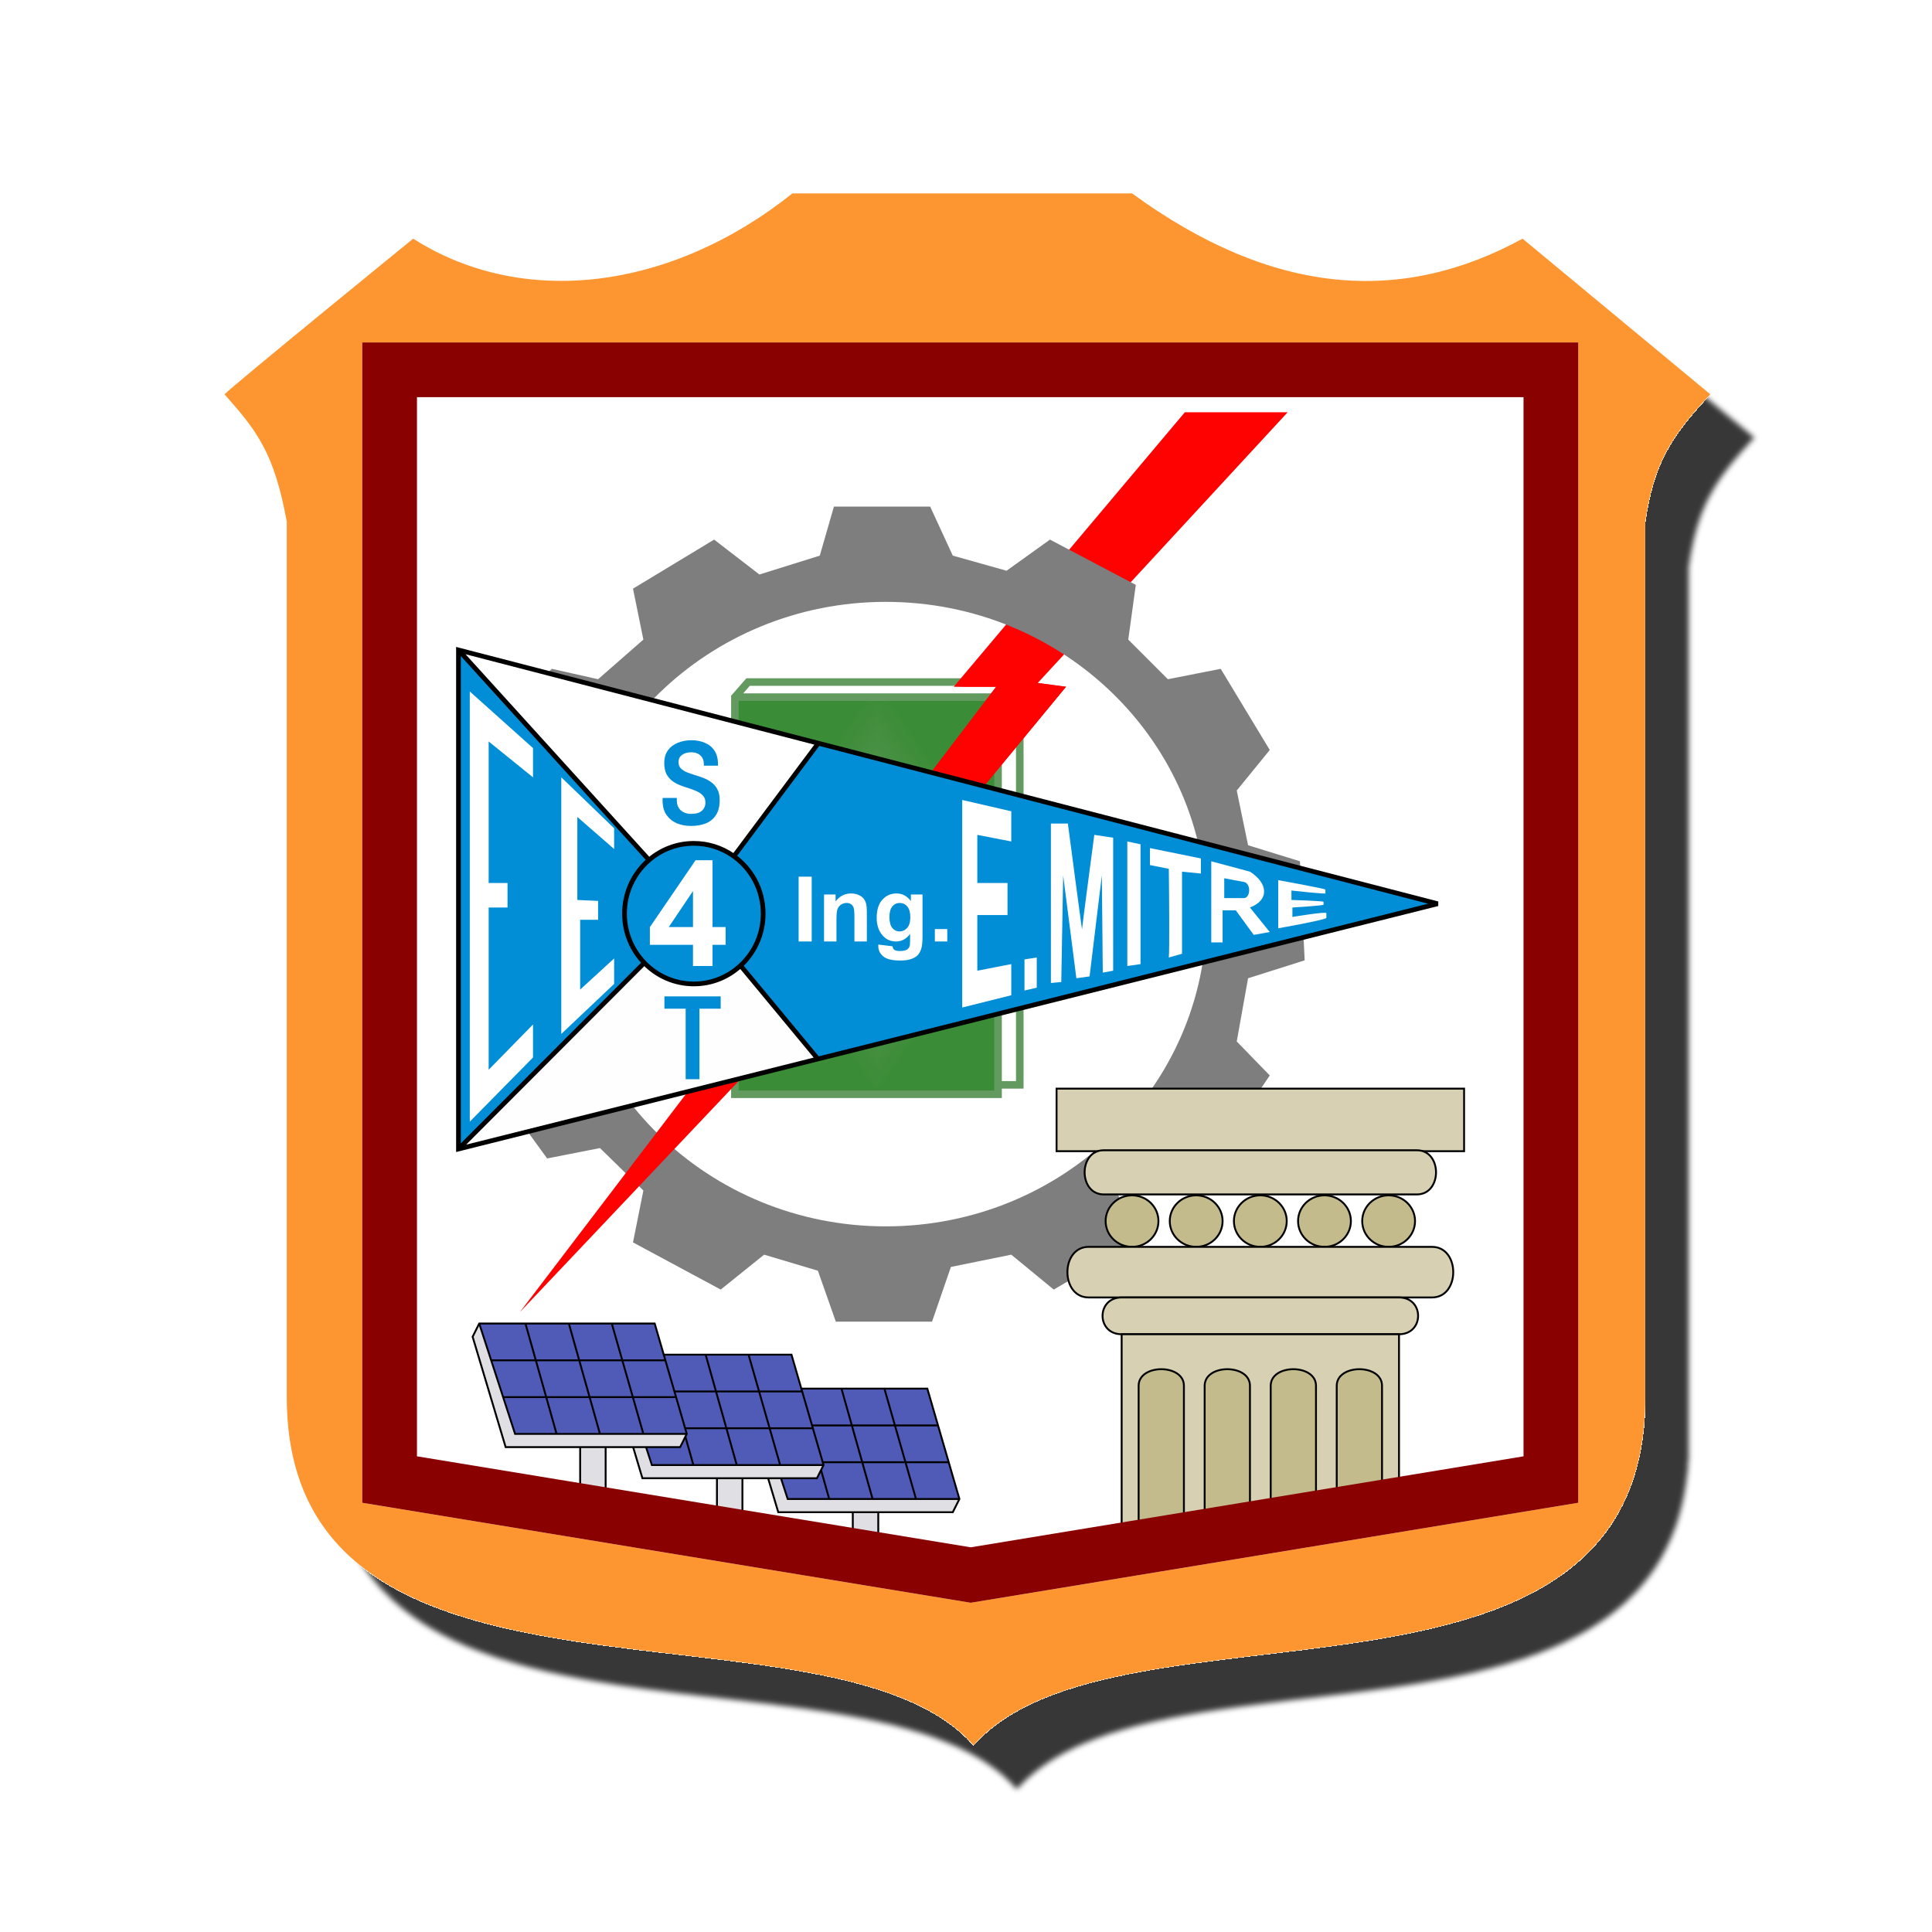
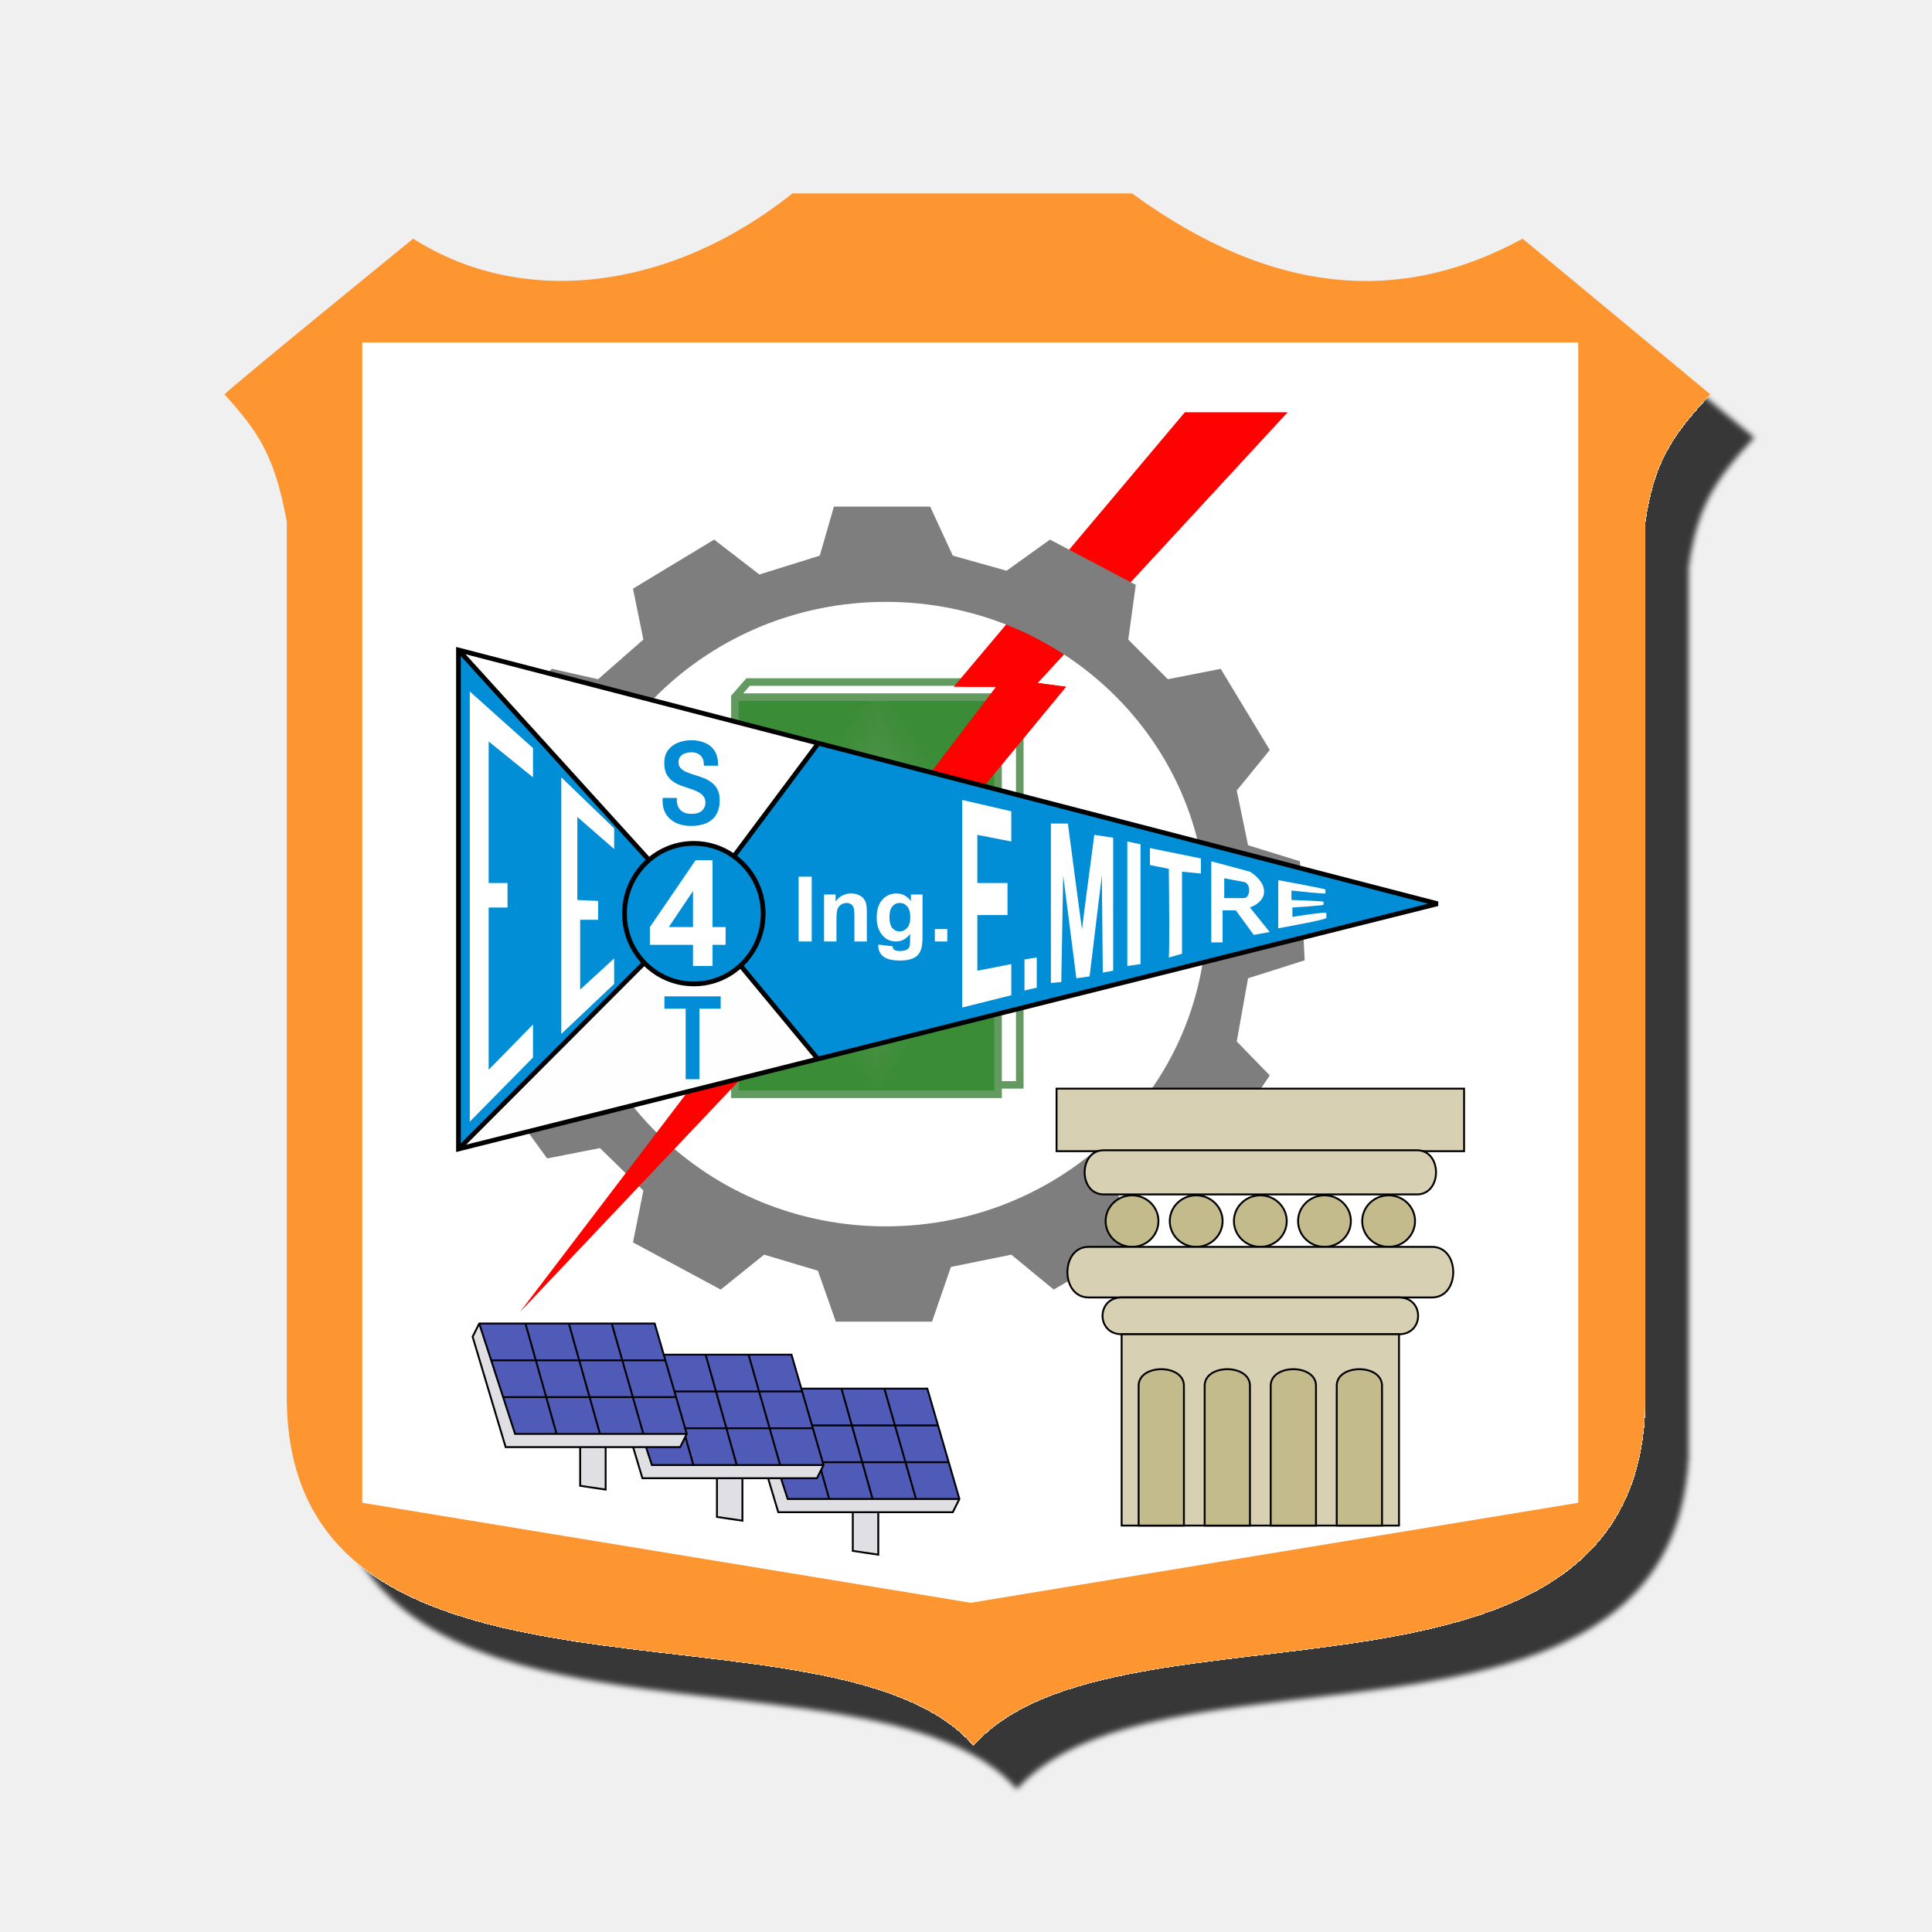
<svg xmlns="http://www.w3.org/2000/svg" width="1024" height="1024" viewBox="0 0 1024 1024" fill="none">
-   <rect width="1024" height="1024" fill="white" />
  <g filter="url(#filter0_d_1_2)">
    <path fill-rule="evenodd" clip-rule="evenodd" d="M119 209C125 203 219 126.5 219 126.5C277 163.5 355.5 154 420 102.5H600C674.772 157.031 743 161.5 807 126.5L906.5 209C884.84 231.964 876.441 246.393 872 276.5V740.5C872 925 591 840 516 925C441 840 152 925 152 740.5V276.5C145.357 240.121 136.236 228.384 119 209ZM204.5 197.5V787L516 836.5L819.5 778V197.5H204.5Z" fill="#FD9631" />
  </g>
  <path d="M514.5 849.5L192 796.5V181.5H836.5V796.5L514.5 849.5Z" fill="white" />
  <g clip-path="url(#paint0_diamond_1_2_clip_path)" data-figma-skip-parse="true">
    <g transform="matrix(0 0.10925 -0.0755 0 465 470.75)">
      <rect x="0" y="0" width="1036.61" height="1052.98" fill="url(#paint0_diamond_1_2)" opacity="1" shape-rendering="crispEdges" />
      <rect x="0" y="0" width="1036.61" height="1052.98" transform="scale(1 -1)" fill="url(#paint0_diamond_1_2)" opacity="1" shape-rendering="crispEdges" />
      <rect x="0" y="0" width="1036.61" height="1052.98" transform="scale(-1 1)" fill="url(#paint0_diamond_1_2)" opacity="1" shape-rendering="crispEdges" />
      <rect x="0" y="0" width="1036.61" height="1052.98" transform="scale(-1)" fill="url(#paint0_diamond_1_2)" opacity="1" shape-rendering="crispEdges" />
    </g>
  </g>
  <path d="M529 580V575V369.5H389.5V580H529Z" data-figma-gradient-fill="{&quot;type&quot;:&quot;GRADIENT_DIAMOND&quot;,&quot;stops&quot;:[{&quot;color&quot;:{&quot;r&quot;:0.38823530077934265,&quot;g&quot;:0.60392159223556519,&quot;b&quot;:0.37647059559822083,&quot;a&quot;:1.0},&quot;position&quot;:0.0},{&quot;color&quot;:{&quot;r&quot;:0.23254500329494476,&quot;g&quot;:0.54796350002288818,&quot;b&quot;:0.21534037590026855,&quot;a&quot;:1.0},&quot;position&quot;:1.0}],&quot;stopsVar&quot;:[{&quot;color&quot;:{&quot;r&quot;:0.38823530077934265,&quot;g&quot;:0.60392159223556519,&quot;b&quot;:0.37647059559822083,&quot;a&quot;:1.0},&quot;position&quot;:0.0},{&quot;color&quot;:{&quot;r&quot;:0.23254500329494476,&quot;g&quot;:0.54796350002288818,&quot;b&quot;:0.21534037590026855,&quot;a&quot;:1.0},&quot;position&quot;:1.0}],&quot;transform&quot;:{&quot;m00&quot;:9.2460837502529071e-15,&quot;m01&quot;:-151.0,&quot;m02&quot;:540.50,&quot;m10&quot;:218.50,&quot;m11&quot;:1.3379266566707938e-14,&quot;m12&quot;:361.50},&quot;opacity&quot;:1.0,&quot;blendMode&quot;:&quot;NORMAL&quot;,&quot;visible&quot;:true}" />
  <path d="M396.5 361.5L389.5 369.5H529V575H540.5V361.5H396.5Z" fill="white" />
  <path d="M529 575V580H389.5V369.5L396.5 361.5H540.5V575H529ZM389.5 369.5H529V575" stroke="#639A60" stroke-width="4" />
  <path d="M682.5 218.5H628L505.5 364H528L397.5 536L399.5 564.5L565 364L550 362L682.5 218.5Z" fill="#FE0201" />
  <path fill-rule="evenodd" clip-rule="evenodd" d="M286 360.5L292.5 354.5L317 360L341 339L335.5 312L378.5 286L402.5 304.5L434.5 294.5L442 268.5H493L505 294.5L533.5 302.5L556.5 286L602 310L598 339L619 360L647 354.5L673 397.5L655.5 419L661.5 448L689 456.5L691.5 509L661.5 518.5L655.5 552L673 570L647 608.5H614.5L589.5 626L603 657.5L558.5 683.5L536 665L504 671.5L494 700.5H443L433.5 673.5L405 665L382 683.5L335.5 658.5L341 631L318 608.5L290 614L270 586.5L286 360.5ZM469.5 650C563.388 650 639.5 575.903 639.5 484.5C639.5 393.097 563.388 319 469.5 319C375.612 319 299.5 393.097 299.5 484.5C299.5 575.903 375.612 650 469.5 650Z" fill="#7E7E7E" />
  <path d="M550 362L505.5 364H528L275.5 695.5L400.5 563.5L565 364L550 362Z" fill="#FE0201" />
  <path d="M412.5 801.5H452H465.5H505L508.5 794.5H485.5H462.5H439.5H417.5L411.167 775L404.833 755.5L398.5 736L395 743L412.5 801.5Z" fill="#E0DFE4" />
  <path d="M411.167 775L417.5 794.5H439.5L434 775H411.167Z" fill="#505BB7" />
  <path d="M428.5 755.5H404.833L411.167 775H434L428.5 755.5Z" fill="#505BB7" />
  <path d="M398.5 736L404.833 755.5H428.5L423 736H398.5Z" fill="#505BB7" />
  <path d="M446 736H423L428.5 755.5H451.5L446 736Z" fill="#505BB7" />
  <path d="M434 775H457L451.5 755.5H428.5L434 775Z" fill="#505BB7" />
  <path d="M479.917 775L474.333 755.5H451.5L457 775H479.917Z" fill="#505BB7" />
  <path d="M439.5 794.5H462.5L457 775H434L439.5 794.5Z" fill="#505BB7" />
  <path d="M462.5 794.5H485.5L479.917 775H457L462.5 794.5Z" fill="#505BB7" />
  <path d="M468.75 736H446L451.5 755.5H474.333L468.75 736Z" fill="#505BB7" />
  <path d="M497.167 755.5L491.5 736H468.75L474.333 755.5H497.167Z" fill="#505BB7" />
  <path d="M502.833 775L497.167 755.5H474.333L479.917 775H502.833Z" fill="#505BB7" />
  <path d="M508.5 794.5L502.833 775H479.917L485.5 794.5H508.5Z" fill="#505BB7" />
  <path d="M452 801.5V822L465.5 824V801.5H452Z" fill="#E0DFE4" />
  <path d="M452 801.5V822L465.5 824V801.5M423 736H398.5L395 743L412.5 801.5H452M452 801.5H465.5M398.5 736L404.833 755.5M465.5 801.5H505L508.5 794.5L502.833 775M508.5 794.5H485.5M439.5 794.5H417.5L411.167 775L404.833 755.5M404.833 755.5H428.5M497.167 755.5L491.5 736H468.75M497.167 755.5L502.833 775M497.167 755.5H474.333M411.167 775H434M502.833 775H479.917M423 736H446M423 736L428.5 755.5M439.5 794.5H462.5M439.5 794.5L434 775M446 736H468.75M446 736L451.5 755.5M462.5 794.5H485.5M462.5 794.5L457 775M468.75 736L474.333 755.5M485.5 794.5L479.917 775M434 775L428.5 755.5M434 775H457M428.5 755.5H451.5M451.5 755.5L457 775M451.5 755.5H474.333M457 775H479.917M479.917 775L474.333 755.5" stroke="black" />
  <path d="M340.5 783.5H380H393.5H433L436.5 776.5H413.5H390.5H367.5H345.5L339.167 757L332.833 737.5L326.5 718L323 725L340.5 783.5Z" fill="#E0DFE4" />
  <path d="M339.167 757L345.5 776.5H367.5L362 757H339.167Z" fill="#505BB7" />
  <path d="M356.5 737.5H332.833L339.167 757H362L356.5 737.5Z" fill="#505BB7" />
  <path d="M326.5 718L332.833 737.5H356.5L351 718H326.5Z" fill="#505BB7" />
  <path d="M374 718H351L356.5 737.5H379.5L374 718Z" fill="#505BB7" />
  <path d="M362 757H385L379.5 737.5H356.5L362 757Z" fill="#505BB7" />
  <path d="M407.917 757L402.333 737.5H379.5L385 757H407.917Z" fill="#505BB7" />
  <path d="M367.5 776.5H390.5L385 757H362L367.5 776.5Z" fill="#505BB7" />
  <path d="M390.5 776.5H413.5L407.917 757H385L390.5 776.5Z" fill="#505BB7" />
  <path d="M396.75 718H374L379.5 737.5H402.333L396.75 718Z" fill="#505BB7" />
  <path d="M425.167 737.5L419.5 718H396.75L402.333 737.5H425.167Z" fill="#505BB7" />
  <path d="M430.833 757L425.167 737.5H402.333L407.917 757H430.833Z" fill="#505BB7" />
  <path d="M436.5 776.5L430.833 757H407.917L413.5 776.5H436.5Z" fill="#505BB7" />
  <path d="M380 783.5V804L393.5 806V783.5H380Z" fill="#E0DFE4" />
  <path d="M380 783.5V804L393.5 806V783.5M351 718H326.5L323 725L340.5 783.5H380M380 783.5H393.5M326.5 718L332.833 737.5M393.5 783.5H433L436.5 776.5L430.833 757M436.5 776.5H413.5M367.5 776.5H345.5L339.167 757L332.833 737.5M332.833 737.5H356.5M425.167 737.5L419.5 718H396.75M425.167 737.5L430.833 757M425.167 737.5H402.333M339.167 757H362M430.833 757H407.917M351 718H374M351 718L356.5 737.5M367.5 776.5H390.5M367.5 776.5L362 757M374 718H396.75M374 718L379.5 737.5M390.5 776.5H413.5M390.5 776.5L385 757M396.75 718L402.333 737.5M413.5 776.5L407.917 757M362 757L356.5 737.5M362 757H385M356.5 737.5H379.5M379.5 737.5L385 757M379.5 737.5H402.333M385 757H407.917M407.917 757L402.333 737.5" stroke="black" />
  <path d="M268 767H307.5H321H360.5L364 760H341H318H295H273L266.667 740.5L260.333 721L254 701.5L250.5 708.5L268 767Z" fill="#E0DFE4" />
  <path d="M266.667 740.5L273 760H295L289.5 740.5H266.667Z" fill="#505BB7" />
  <path d="M284 721H260.333L266.667 740.5H289.5L284 721Z" fill="#505BB7" />
  <path d="M254 701.5L260.333 721H284L278.5 701.5H254Z" fill="#505BB7" />
  <path d="M301.5 701.5H278.5L284 721H307L301.5 701.5Z" fill="#505BB7" />
  <path d="M289.5 740.5H312.5L307 721H284L289.5 740.5Z" fill="#505BB7" />
  <path d="M335.417 740.5L329.833 721H307L312.5 740.5H335.417Z" fill="#505BB7" />
  <path d="M295 760H318L312.5 740.5H289.5L295 760Z" fill="#505BB7" />
  <path d="M318 760H341L335.417 740.5H312.5L318 760Z" fill="#505BB7" />
  <path d="M324.25 701.5H301.5L307 721H329.833L324.25 701.5Z" fill="#505BB7" />
  <path d="M352.667 721L347 701.5H324.25L329.833 721H352.667Z" fill="#505BB7" />
  <path d="M358.333 740.5L352.667 721H329.833L335.417 740.5H358.333Z" fill="#505BB7" />
  <path d="M364 760L358.333 740.5H335.417L341 760H364Z" fill="#505BB7" />
  <path d="M307.5 767V787.5L321 789.5V767H307.5Z" fill="#E0DFE4" />
  <path d="M307.5 767V787.5L321 789.5V767M278.5 701.5H254L250.5 708.5L268 767H307.5M307.5 767H321M254 701.5L260.333 721M321 767H360.5L364 760L358.333 740.5M364 760H341M295 760H273L266.667 740.5L260.333 721M260.333 721H284M352.667 721L347 701.5H324.25M352.667 721L358.333 740.5M352.667 721H329.833M266.667 740.5H289.5M358.333 740.5H335.417M278.5 701.5H301.5M278.5 701.5L284 721M295 760H318M295 760L289.5 740.5M301.5 701.5H324.25M301.5 701.5L307 721M318 760H341M318 760L312.5 740.5M324.25 701.5L329.833 721M341 760L335.417 740.5M289.5 740.5L284 721M289.5 740.5H312.5M284 721H307M307 721L312.5 740.5M307 721H329.833M312.5 740.5H335.417M335.417 740.5L329.833 721" stroke="black" />
  <path d="M776 577H560V610.154H776V577Z" fill="#D7D0B3" stroke="black" />
  <path d="M585 633.068H751C764.5 633.068 764.5 609.666 751 609.666H585C571.5 609.666 571.5 633.068 585 633.068Z" fill="#D7D0B3" stroke="black" />
  <path d="M600 660.859C607.732 660.859 614 654.747 614 647.207C614 639.668 607.732 633.556 600 633.556C592.268 633.556 586 639.668 586 647.207C586 654.747 592.268 660.859 600 660.859Z" fill="#C3BB8C" stroke="black" />
  <path d="M634 660.859C641.732 660.859 648 654.747 648 647.207C648 639.668 641.732 633.556 634 633.556C626.268 633.556 620 639.668 620 647.207C620 654.747 626.268 660.859 634 660.859Z" fill="#C3BB8C" stroke="black" />
  <path d="M668 660.859C675.732 660.859 682 654.747 682 647.207C682 639.668 675.732 633.556 668 633.556C660.268 633.556 654 639.668 654 647.207C654 654.747 660.268 660.859 668 660.859Z" fill="#C3BB8C" stroke="black" />
  <path d="M702 660.859C709.732 660.859 716 654.747 716 647.207C716 639.668 709.732 633.556 702 633.556C694.268 633.556 688 639.668 688 647.207C688 654.747 694.268 660.859 702 660.859Z" fill="#C3BB8C" stroke="black" />
  <path d="M736 660.859C743.732 660.859 750 654.747 750 647.207C750 639.668 743.732 633.556 736 633.556C728.268 633.556 722 639.668 722 647.207C722 654.747 728.268 660.859 736 660.859Z" fill="#C3BB8C" stroke="black" />
  <path d="M577 687.674H759C774 687.674 774 660.859 759 660.859H577C562 660.859 562 687.674 577 687.674Z" fill="#D7D0B3" stroke="black" />
  <path d="M594.5 707.176H741.5C755 707.176 755 687.674 741.5 687.674H594.5C581 687.674 581 707.176 594.5 707.176Z" fill="#D7D0B3" stroke="black" />
  <path d="M741.5 707.176H594.5V808.587H741.5V707.176Z" fill="#D7D0B3" stroke="black" />
  <path d="M603.5 734.479C603.5 722.778 627.5 722.778 627.5 734.479V808.587H603.5V734.479Z" fill="#C3BB8C" stroke="black" />
  <path d="M638.5 734.479C638.5 722.778 662.5 722.778 662.5 734.479V808.587H638.5V734.479Z" fill="#C3BB8C" stroke="black" />
  <path d="M673.5 734.479C673.5 722.778 697.5 722.778 697.5 734.479V808.587H673.5V734.479Z" fill="#C3BB8C" stroke="black" />
  <path d="M708.5 734.479C708.5 722.778 732.5 722.778 732.5 734.479V808.587H708.5V734.479Z" fill="#C3BB8C" stroke="black" />
-   <path d="M822 196V784.191L514.496 834.805L206.5 784.188V196H822Z" stroke="#890201" stroke-width="29" />
+   <path d="M822 196V784.191L514.496 834.805L206.5 784.188V196H822Z" fill="none" />
  <path d="M243 344.5V609L341.5 510.32C335.005 503.601 331 494.4 331 484.25C331 473.964 335.113 464.651 341.764 457.91C342.48 457.184 343.226 456.487 344 455.823L243 344.5Z" fill="#018ED6" />
  <path d="M762 479L433.729 393.928L388.982 453.842C398.372 460.59 404.5 471.695 404.5 484.25C404.5 494.536 400.387 503.849 393.736 510.59C393.333 510.998 392.921 511.397 392.5 511.786L433.5 561.283L762 479Z" fill="#018ED6" />
  <path d="M433.729 393.928L243 344.5L344 455.823C350.405 450.319 358.695 447 367.75 447C375.361 447 382.432 449.345 388.297 453.362C388.527 453.519 388.755 453.679 388.982 453.842L433.729 393.928Z" fill="white" />
  <path d="M341.5 510.32L243 609L433.5 561.283L392.5 511.786C385.969 517.82 377.283 521.5 367.75 521.5C357.602 521.5 348.414 517.331 341.764 510.59C341.675 510.5 341.588 510.41 341.5 510.32Z" fill="#FEFEFE" />
  <path d="M393.736 510.59C400.387 503.849 404.5 494.536 404.5 484.25C404.5 471.695 398.372 460.59 388.982 453.842C388.755 453.679 388.527 453.519 388.297 453.362C382.432 449.345 375.361 447 367.75 447C358.695 447 350.405 450.319 344 455.823C343.226 456.487 342.48 457.184 341.764 457.91C335.113 464.651 331 473.964 331 484.25C331 494.4 335.005 503.601 341.5 510.32C341.588 510.41 341.675 510.5 341.764 510.59C348.414 517.331 357.602 521.5 367.75 521.5C377.283 521.5 385.969 517.82 392.5 511.786C392.921 511.397 393.333 510.998 393.736 510.59Z" fill="#018ED6" />
  <path d="M243 344.5L762 479M433.5 561.283L762 479L433.729 393.928L243 344.5V609L433.5 561.283ZM243 344.5L344 455.823M243 609L341.5 510.32M341.764 457.91C342.48 457.184 343.226 456.487 344 455.823C350.405 450.319 358.695 447 367.75 447M341.5 510.32C335.005 503.601 331 494.4 331 484.25M341.5 510.32C341.588 510.41 341.675 510.5 341.764 510.59M433.5 561.283L392.5 511.786M392.5 511.786C385.969 517.82 377.283 521.5 367.75 521.5M392.5 511.786C392.921 511.397 393.333 510.998 393.736 510.59M388.982 453.842L433.729 393.928M388.297 453.362C388.527 453.519 388.755 453.679 388.982 453.842C398.372 460.59 404.5 471.695 404.5 484.25M367.75 521.5C377.898 521.5 387.086 517.331 393.736 510.59C400.387 503.849 404.5 494.536 404.5 484.25M367.75 447C375.361 447 382.432 449.345 388.297 453.362C398.073 460.056 404.5 471.392 404.5 484.25M331 484.25C331 494.536 335.113 503.849 341.764 510.59C348.414 517.331 357.602 521.5 367.75 521.5M331 484.25C331 473.964 335.113 464.651 341.764 457.91M367.75 447C357.602 447 348.414 451.169 341.764 457.91" stroke="black" stroke-width="2.5" />
  <path d="M367.299 512V500.765H344.447V491.396L368.67 455.938H377.658V491.357H384.59V500.765H377.658V512H367.299ZM367.299 491.357V472.276L354.464 491.357H367.299Z" fill="white" />
  <path d="M366.216 437.768C363.528 437.768 361.032 437.299 358.728 436.36C356.467 435.379 354.632 433.885 353.224 431.88C351.859 429.875 351.176 427.336 351.176 424.264C351.176 424.051 351.176 423.816 351.176 423.56C351.219 423.261 351.24 423.048 351.24 422.92H358.792C358.792 422.963 358.771 423.133 358.728 423.432C358.728 423.688 358.728 423.901 358.728 424.072C358.728 426.376 359.411 428.168 360.776 429.448C362.184 430.728 364.04 431.368 366.344 431.368C368.989 431.368 370.909 430.792 372.104 429.64C373.299 428.488 373.896 427.101 373.896 425.48C373.896 423.944 373.491 422.728 372.68 421.832C371.912 420.893 370.867 420.125 369.544 419.528C368.264 418.888 366.856 418.333 365.32 417.864C363.784 417.395 362.227 416.861 360.648 416.264C359.069 415.667 357.64 414.899 356.36 413.96C355.08 412.979 354.035 411.741 353.224 410.248C352.456 408.712 352.072 406.771 352.072 404.424C352.072 401.693 352.733 399.432 354.056 397.64C355.379 395.848 357.128 394.525 359.304 393.672C361.523 392.776 363.912 392.328 366.472 392.328C369.075 392.328 371.421 392.776 373.512 393.672C375.645 394.525 377.352 395.891 378.632 397.768C379.912 399.645 380.552 402.077 380.552 405.064V405.832H373.064V405.128C373.064 403.123 372.467 401.565 371.272 400.456C370.077 399.304 368.477 398.728 366.472 398.728C364.381 398.728 362.717 399.197 361.48 400.136C360.243 401.032 359.624 402.291 359.624 403.912C359.624 405.277 360.029 406.387 360.84 407.24C361.651 408.051 362.696 408.733 363.976 409.288C365.256 409.8 366.664 410.291 368.2 410.76C369.779 411.229 371.336 411.763 372.872 412.36C374.451 412.957 375.88 413.747 377.16 414.728C378.44 415.667 379.464 416.883 380.232 418.376C381.043 419.827 381.448 421.704 381.448 424.008C381.448 427.336 380.787 430.003 379.464 432.008C378.184 434.013 376.392 435.485 374.088 436.424C371.784 437.32 369.16 437.768 366.216 437.768Z" fill="#028CD5" />
  <path d="M363.416 572V534.624H352.152V528.096H381.976V534.624H370.712V572H363.416Z" fill="#028CD5" />
  <path d="M423.281 499V464.641H430.219V499H423.281ZM459.445 499H452.859V486.297C452.859 483.609 452.719 481.875 452.438 481.094C452.156 480.297 451.695 479.68 451.055 479.242C450.43 478.805 449.672 478.586 448.781 478.586C447.641 478.586 446.617 478.898 445.711 479.523C444.805 480.148 444.18 480.977 443.836 482.008C443.508 483.039 443.344 484.945 443.344 487.727V499H436.758V474.109H442.875V477.766C445.047 474.953 447.781 473.547 451.078 473.547C452.531 473.547 453.859 473.812 455.062 474.344C456.266 474.859 457.172 475.523 457.781 476.336C458.406 477.148 458.836 478.07 459.07 479.102C459.32 480.133 459.445 481.609 459.445 483.531V499ZM465.539 500.641L473.062 501.555C473.188 502.43 473.477 503.031 473.93 503.359C474.555 503.828 475.539 504.062 476.883 504.062C478.602 504.062 479.891 503.805 480.75 503.289C481.328 502.945 481.766 502.391 482.062 501.625C482.266 501.078 482.367 500.07 482.367 498.602V494.969C480.398 497.656 477.914 499 474.914 499C471.57 499 468.922 497.586 466.969 494.758C465.438 492.523 464.672 489.742 464.672 486.414C464.672 482.242 465.672 479.055 467.672 476.852C469.688 474.648 472.188 473.547 475.172 473.547C478.25 473.547 480.789 474.898 482.789 477.602V474.109H488.953V496.445C488.953 499.383 488.711 501.578 488.227 503.031C487.742 504.484 487.062 505.625 486.188 506.453C485.312 507.281 484.141 507.93 482.672 508.398C481.219 508.867 479.375 509.102 477.141 509.102C472.922 509.102 469.93 508.375 468.164 506.922C466.398 505.484 465.516 503.656 465.516 501.438C465.516 501.219 465.523 500.953 465.539 500.641ZM471.422 486.039C471.422 488.68 471.93 490.617 472.945 491.852C473.977 493.07 475.242 493.68 476.742 493.68C478.352 493.68 479.711 493.055 480.82 491.805C481.93 490.539 482.484 488.672 482.484 486.203C482.484 483.625 481.953 481.711 480.891 480.461C479.828 479.211 478.484 478.586 476.859 478.586C475.281 478.586 473.977 479.203 472.945 480.438C471.93 481.656 471.422 483.523 471.422 486.039ZM495.492 499V492.414H502.078V499H495.492Z" fill="white" />
  <path d="M282.5 396.5V412L259 393V468H269V481H259V567L282.5 543V560.5L249 594.5V366.5L282.5 396.5ZM325.5 439V450L306 433V477L317 477.5V487.5H307.5V524.5L325.5 508V521.5L297.5 548V412L325.5 439ZM536 430V446L518 442.5V468H534V485H518V514.5L536 511V527.5L510 534V424L536 430ZM549.5 523.5L543 525V508.5L549.5 507.5V523.5ZM566 436.5C568.5 455.5 573.5 493.3 573.5 492.5C573.5 491.7 577.833 458.833 580 442.5L590 444V514.5L584.5 515.5L584 464L577.5 517.5L570.5 518.5L563.5 464L562.5 520.5L557 521V436.5H566ZM604.5 447.5V511L597.5 512V446L604.5 447.5ZM636.5 455V463L626.5 462V505.5L619.5 507.5C619.9 503.9 619.667 474.667 619.5 460.5L609.5 458.5V449.5L636.5 455ZM662.5 462C672 468 673 477 662.5 481L673 494L664.5 495.5L655 482.5H648V499.5H642V456.5L662.5 462ZM677.5 466.5C677.5 466.5 702.5 471 702.5 471.5V473.5C702.5 474 684.5 472 684.5 472V477C684.5 477 701.5 477.5 701.5 478V479.5C701.5 480 685 481 685 481V486C685 486 703 483 703 484V486.5C703 487.5 677.5 492 677.5 492V466.5ZM648.875 476H659.275C662.742 475.999 663.225 468.5 659.5 467.5L648.875 465.5V476Z" fill="white" />
  <defs>
    <filter id="filter0_d_1_2" x="119" y="102.5" width="813.5" height="848.5" filterUnits="userSpaceOnUse" color-interpolation-filters="sRGB">
      <feFlood flood-opacity="0" result="BackgroundImageFix" />
      <feColorMatrix in="SourceAlpha" type="matrix" values="0 0 0 0 0 0 0 0 0 0 0 0 0 0 0 0 0 0 127 0" result="hardAlpha" />
      <feOffset dx="23" dy="23" />
      <feGaussianBlur stdDeviation="1.5" />
      <feComposite in2="hardAlpha" operator="out" />
      <feColorMatrix type="matrix" values="0 0 0 0 0.215 0 0 0 0 0.215 0 0 0 0 0.215 0 0 0 1 0" />
      <feBlend mode="normal" in2="BackgroundImageFix" result="effect1_dropShadow_1_2" />
      <feBlend mode="normal" in="SourceGraphic" in2="effect1_dropShadow_1_2" result="shape" />
    </filter>
    <clipPath id="paint0_diamond_1_2_clip_path">
      <path d="M529 580V575V369.5H389.5V580H529Z" />
    </clipPath>
    <linearGradient id="paint0_diamond_1_2" x1="0" y1="0" x2="500" y2="500" gradientUnits="userSpaceOnUse">
      <stop stop-color="#639A60" />
      <stop offset="1" stop-color="#3B8C37" />
    </linearGradient>
  </defs>
</svg>
